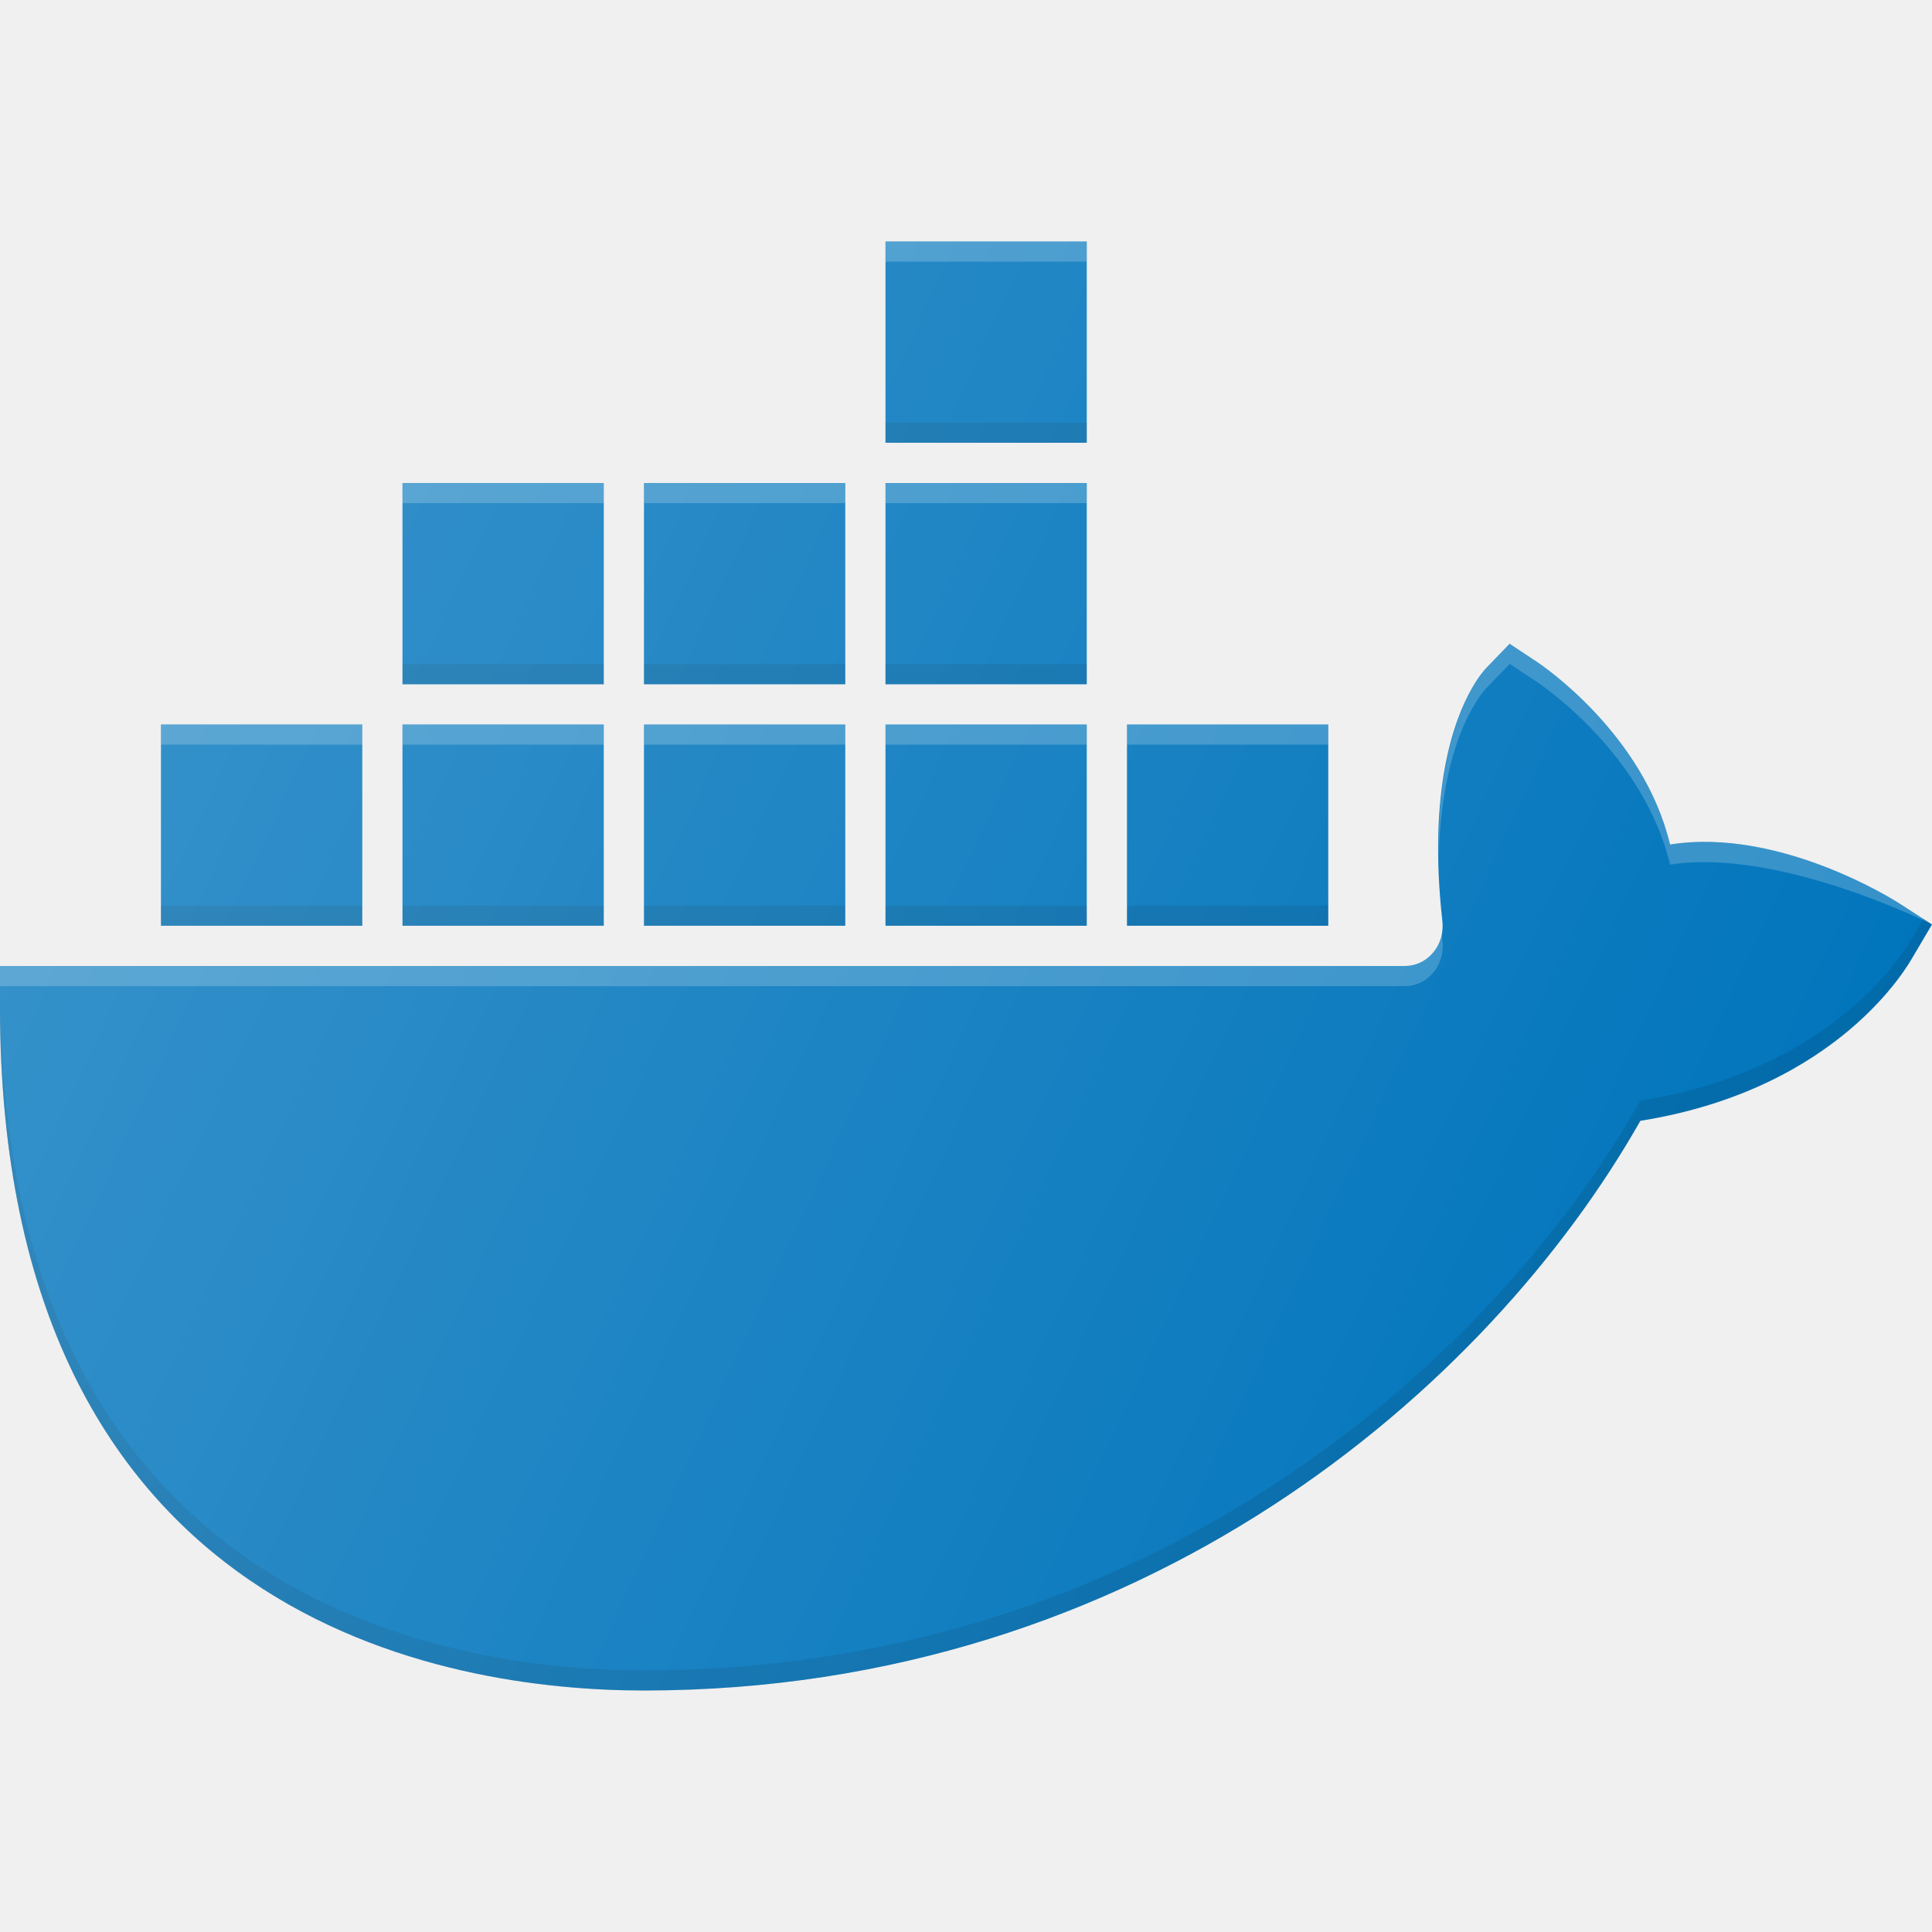
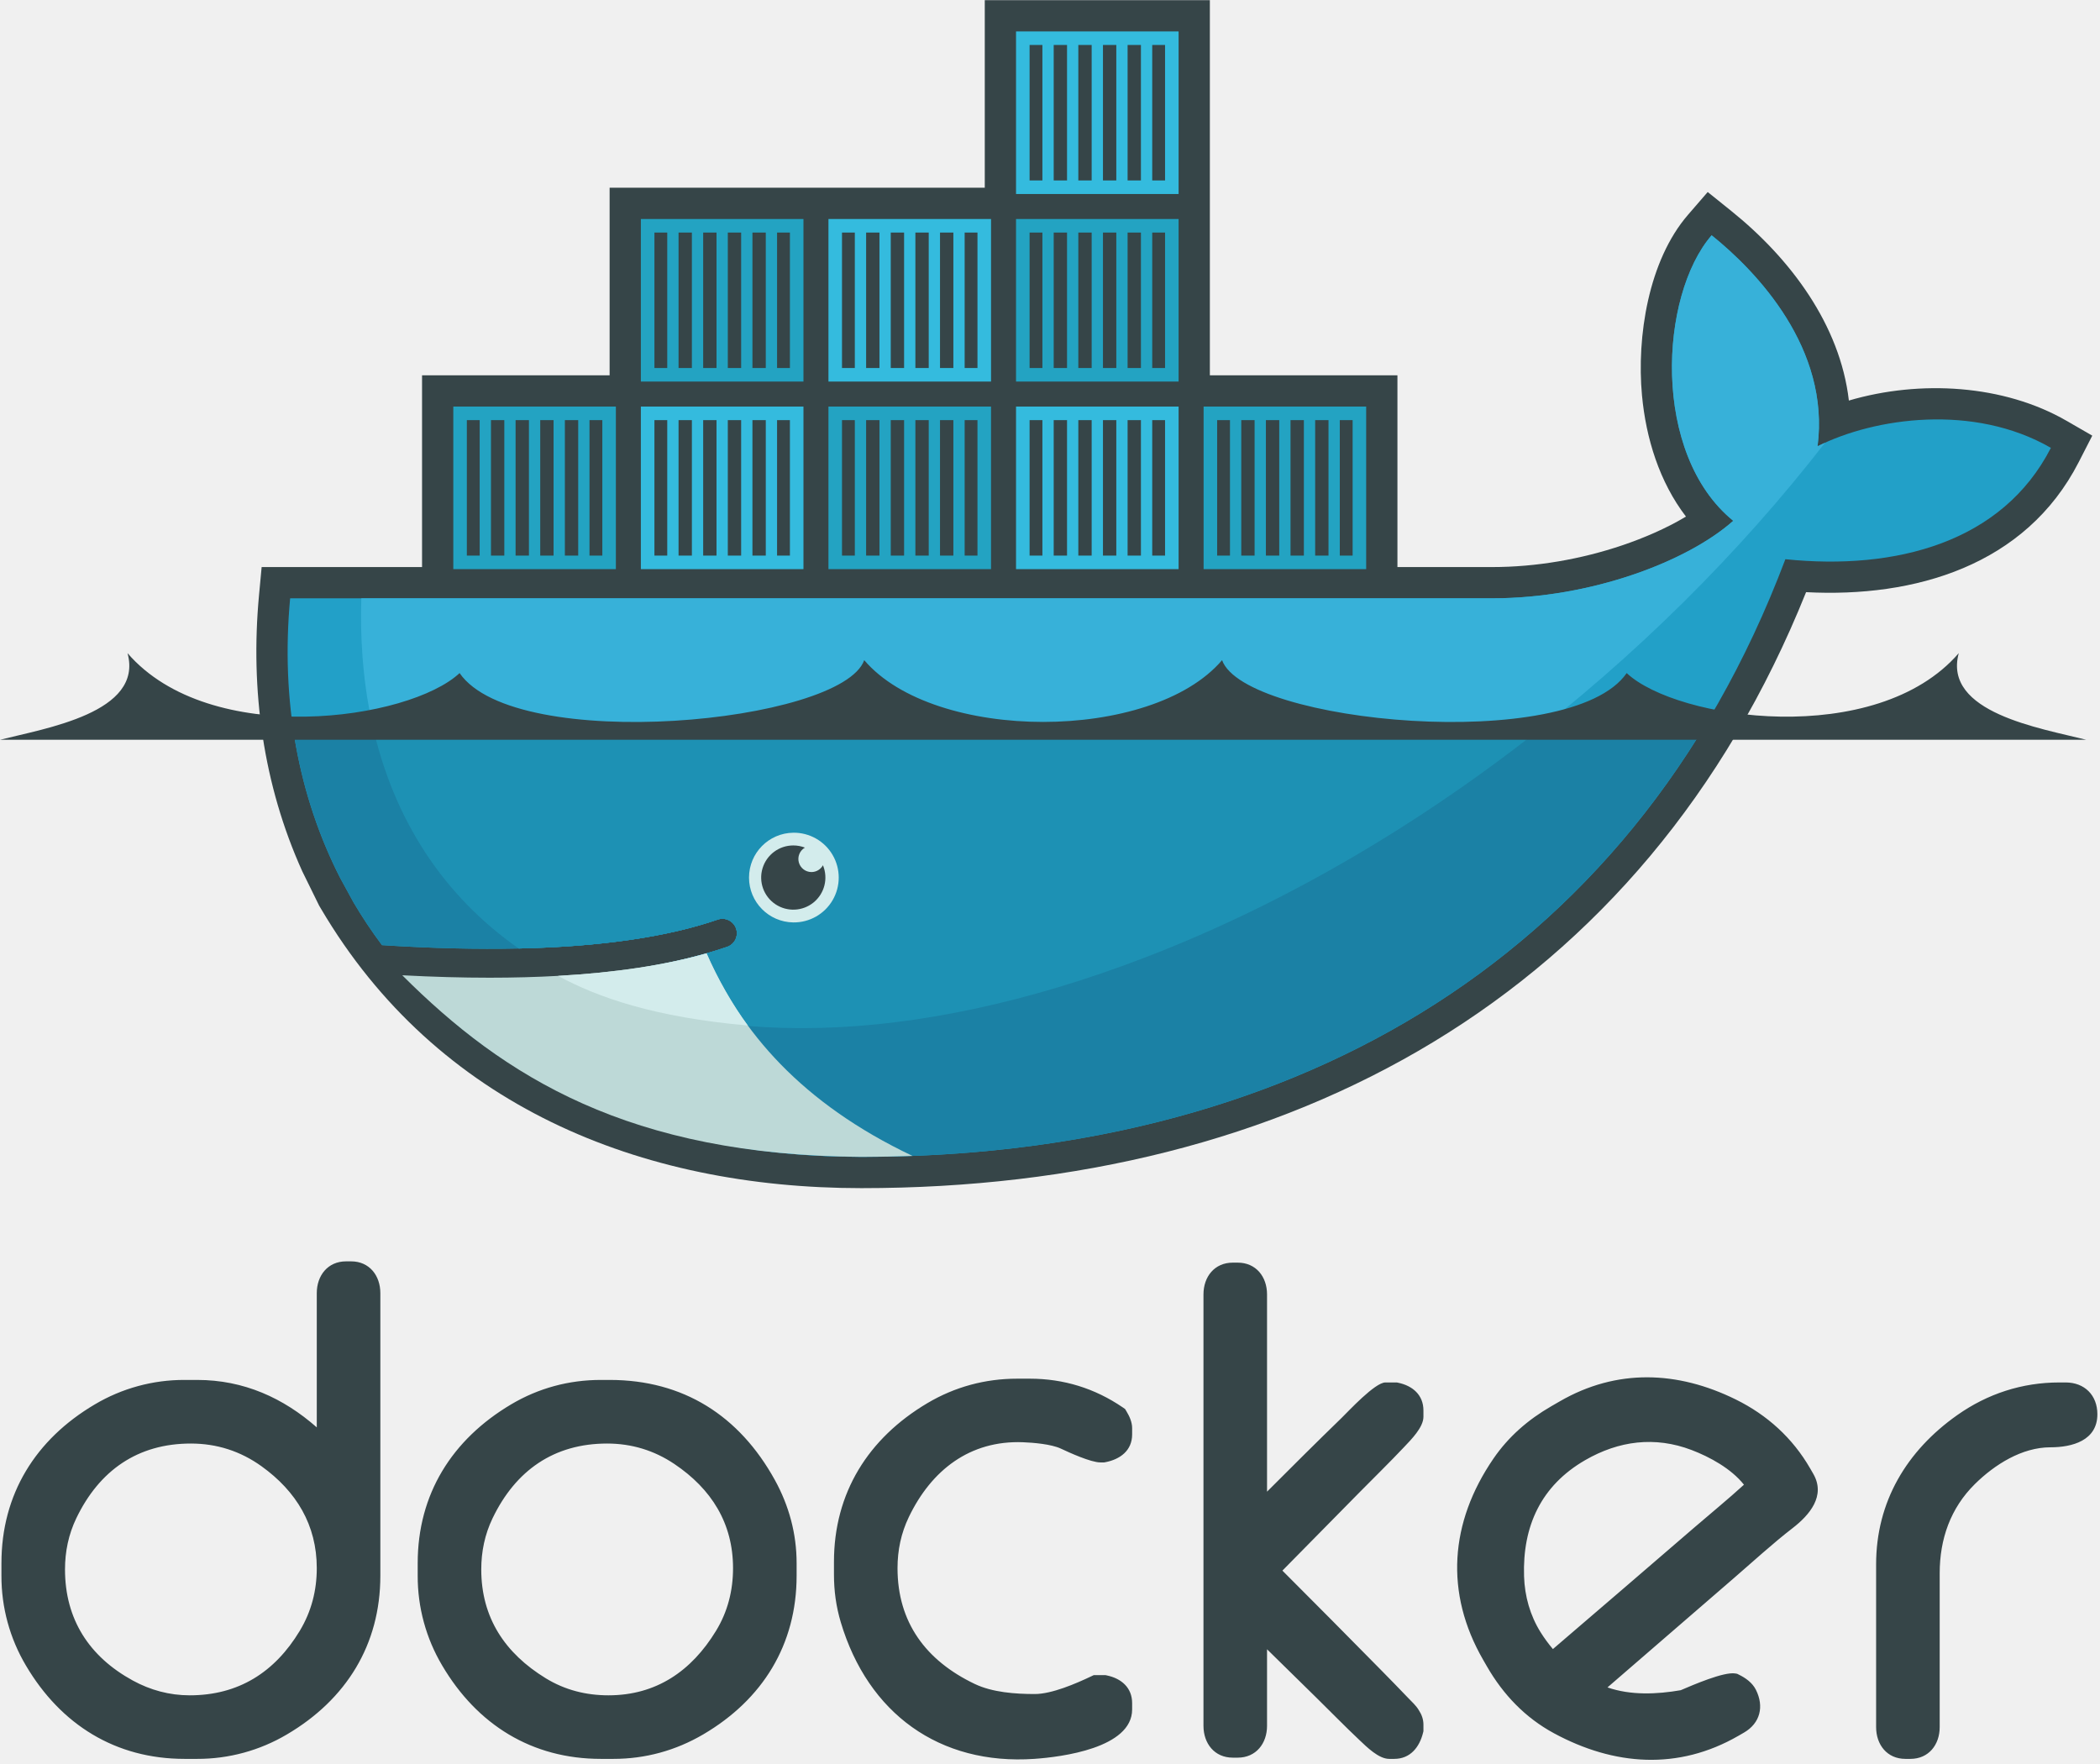
- <svg xmlns="http://www.w3.org/2000/svg" enable-background="new 0 0 24 24" id="Layer_1" version="1.1" viewBox="0 0 24 24" xml:space="preserve">
-   <g>
-     <rect fill="#0175BC" height="2.5" id="XMLID_1489_" width="2.5" x="11" y="3" />
-     <rect fill="#010101" height="0.25" opacity="0.1" width="2.5" x="11" y="5.25" />
-     <rect fill="#FFFFFF" height="0.25" opacity="0.2" width="2.5" x="11" y="3" />
-     <rect fill="#0175BC" height="2.5" id="XMLID_1314_" width="2.5" x="11" y="6" />
-     <rect fill="#010101" height="0.25" opacity="0.1" width="2.5" x="11" y="8.25" />
-     <rect fill="#FFFFFF" height="0.25" opacity="0.2" width="2.5" x="11" y="6" />
-     <rect fill="#0175BC" height="2.5" id="XMLID_1315_" width="2.5" x="11" y="9" />
-     <rect fill="#010101" height="0.25" opacity="0.1" width="2.5" x="11" y="11.25" />
-     <rect fill="#FFFFFF" height="0.25" opacity="0.2" width="2.5" x="11" y="9" />
-     <rect fill="#0175BC" height="2.5" id="XMLID_1307_" width="2.5" x="8" y="6" />
-     <rect fill="#010101" height="0.25" opacity="0.1" width="2.5" x="8" y="8.25" />
-     <rect fill="#FFFFFF" height="0.25" opacity="0.2" width="2.5" x="8" y="6" />
-     <rect fill="#0175BC" height="2.5" id="XMLID_1306_" width="2.5" x="8" y="9" />
-     <rect fill="#010101" height="0.25" opacity="0.1" width="2.5" x="8" y="11.25" />
-     <rect fill="#FFFFFF" height="0.25" opacity="0.2" width="2.5" x="8" y="9" />
-     <rect fill="#0175BC" height="2.5" id="XMLID_1317_" width="2.5" x="5" y="6" />
-     <rect fill="#010101" height="0.25" opacity="0.1" width="2.5" x="5" y="8.25" />
-     <rect fill="#FFFFFF" height="0.25" opacity="0.2" width="2.5" x="5" y="6" />
-     <rect fill="#0175BC" height="2.5" id="XMLID_1316_" width="2.5" x="5" y="9" />
-     <rect fill="#010101" height="0.25" opacity="0.1" width="2.5" x="5" y="11.25" />
-     <rect fill="#FFFFFF" height="0.25" opacity="0.2" width="2.5" x="5" y="9" />
-     <rect fill="#0175BC" height="2.5" id="XMLID_1318_" width="2.5" x="2" y="9" />
-     <rect fill="#010101" height="0.25" opacity="0.1" width="2.5" x="2" y="11.25" />
-     <rect fill="#FFFFFF" height="0.25" opacity="0.2" width="2.5" x="2" y="9" />
-     <rect fill="#0175BC" height="2.5" id="XMLID_1305_" width="2.5" x="14" y="9" />
-     <rect fill="#010101" height="0.25" opacity="0.1" width="2.5" x="14" y="11.25" />
-     <rect fill="#FFFFFF" height="0.25" opacity="0.2" width="2.5" x="14" y="9" />
-     <path d="M23.595,11.223c-0.069-0.045-1.498-0.947-2.849-0.732   c-0.327-1.369-1.583-2.222-1.645-2.263l-0.348-0.231c0,0-0.218,0.226-0.29,0.301   c-0.026,0.027-0.095,0.106-0.176,0.248c-0.225,0.392-0.55,1.269-0.37,2.89   c0.018,0.152-0.028,0.303-0.126,0.411C17.704,11.945,17.582,12,17.448,12H0v0.5   C0,20.172,5.595,21,8,21c6.193,0,10.498-3.762,12.377-7.077   c2.476-0.395,3.333-1.95,3.378-2.024L24,11.484L23.595,11.223z" fill="#0175BC" />
-     <path d="M17.448,12H0v0.25h17.448c0.134,0,0.256-0.055,0.344-0.153   c0.098-0.108,0.144-0.259,0.126-0.411c-0.006-0.052-0.005-0.093-0.01-0.143   c-0.009,0.113-0.042,0.222-0.116,0.304C17.704,11.945,17.582,12,17.448,12z" fill="#FFFFFF" opacity="0.2" />
-     <path d="M23.595,11.223c-0.069-0.045-1.498-0.947-2.849-0.732   c-0.327-1.369-1.583-2.222-1.645-2.263L18.754,7.997c0,0-0.218,0.226-0.29,0.301   c-0.02,0.021-0.063,0.07-0.118,0.154c-0.188,0.289-0.511,0.985-0.474,2.296   c0.011-1.503,0.508-2.113,0.592-2.2l0.29-0.301l0.348,0.231   c0.062,0.041,1.317,0.894,1.645,2.263C22.097,10.526,24,11.484,24,11.484   L23.595,11.223z" fill="#FFFFFF" opacity="0.2" />
-     <path d="M23.755,11.649c-0.045,0.074-0.902,1.629-3.378,2.024   C18.498,16.988,14.193,20.75,8,20.75c-2.405,0-8-0.828-8-8.5v0.25C0,20.172,5.595,21,8,21   c6.193,0,10.498-3.762,12.377-7.077c2.476-0.395,3.333-1.95,3.378-2.024   L24,11.484l-0.107-0.069L23.755,11.649z" fill="#010101" opacity="0.1" />
-     <linearGradient gradientUnits="userSpaceOnUse" id="SVGID_1_" x1="1.726" x2="21.241" y1="8.3" y2="17.4">
-       <stop offset="0" style="stop-color:#FFFFFF;stop-opacity:0.2" />
-       <stop offset="1" style="stop-color:#FFFFFF;stop-opacity:0" />
-     </linearGradient>
-     <path d="M13.5,6H11v2.5h2.5V6z M13.5,9H11v2.5h2.5V9z M16.5,9H14v2.5h2.5V9z M13.5,3H11v2.5h2.5V3z M10.5,6   H8v2.5h2.5V6z M4.5,9H2v2.5h2.5V9z M23.595,11.223c-0.069-0.045-1.498-0.947-2.849-0.732   c-0.327-1.369-1.583-2.222-1.645-2.263L18.754,7.997c0,0-0.218,0.226-0.29,0.301   c-0.026,0.027-0.095,0.106-0.176,0.248c-0.225,0.392-0.55,1.269-0.37,2.89   c0.018,0.152-0.028,0.303-0.126,0.411C17.704,11.945,17.582,12,17.448,12H0v0.5   C0,20.172,5.595,21,8,21c6.193,0,10.498-3.762,12.377-7.077   c2.476-0.395,3.333-1.95,3.378-2.024L24,11.484L23.595,11.223z M10.5,9H8v2.5h2.5V9z M7.5,6H5   v2.5h2.5V6z M7.5,9H5v2.5h2.5V9z" fill="url(#SVGID_1_)" />
+ <svg xmlns="http://www.w3.org/2000/svg" width="2500" height="2100" viewBox="0 0 256 215">
+   <g fill="none" fill-rule="evenodd">
+     <path d="M38.617 173.984v-16.362c0-2.15 1.344-3.877 3.57-3.877h.616c2.225 0 3.563 1.729 3.563 3.877v34.447c0 8.4-4.15 15.084-11.382 19.342a21.374 21.374 0 0 1-10.945 2.985h-1.537c-8.402 0-15.077-4.153-19.342-11.38a21.314 21.314 0 0 1-2.984-10.947v-1.535c0-8.403 4.152-15.083 11.378-19.349a21.298 21.298 0 0 1 10.948-2.985h1.537c5.686 0 10.51 2.204 14.578 5.784zM7.924 191.3c0 6.068 2.941 10.63 8.258 13.54 2.15 1.176 4.484 1.808 6.937 1.808 5.956 0 10.374-2.81 13.421-7.857 1.417-2.348 2.077-4.917 2.077-7.648 0-5.26-2.49-9.365-6.729-12.414-2.57-1.848-5.463-2.775-8.618-2.775-6.492 0-11.164 3.28-13.968 9.106-.946 1.97-1.378 4.061-1.378 6.24zm65.324-23.1h1.074c8.978 0 15.806 4.355 20.133 12.192 1.73 3.135 2.656 6.557 2.656 10.142v1.535c0 8.4-4.142 15.093-11.385 19.343-3.353 1.967-7.057 2.984-10.943 2.984h-1.535c-8.402 0-15.079-4.153-19.342-11.38a21.316 21.316 0 0 1-2.987-10.947v-1.535c0-8.404 4.169-15.062 11.377-19.347 3.351-1.991 7.058-2.987 10.952-2.987zm-14.58 23.1c0 5.89 2.89 10.223 7.865 13.27 2.336 1.43 4.909 2.078 7.638 2.078 5.82 0 10.122-2.951 13.116-7.863 1.428-2.342 2.074-4.915 2.074-7.642 0-5.477-2.638-9.661-7.148-12.693-2.471-1.663-5.222-2.496-8.198-2.496-6.492 0-11.164 3.28-13.967 9.106-.948 1.97-1.38 4.061-1.38 6.24zm70.656-14.727c-1.17-.548-3.36-.73-4.624-.778-6.474-.244-11.158 3.402-13.906 9.113-.949 1.97-1.382 4.055-1.382 6.235 0 6.637 3.485 11.284 9.409 14.117 2.164 1.034 4.958 1.23 7.323 1.23 2.08 0 5.02-1.274 6.866-2.151l.32-.152h1.433l.158.032c1.762.367 3.092 1.484 3.092 3.38v.767c0 4.718-8.622 5.798-11.912 6.028-11.61.803-20.293-5.573-23.603-16.647-.575-1.923-.834-3.833-.834-5.837v-1.533c0-8.403 4.17-15.059 11.377-19.34 3.351-1.99 7.057-2.99 10.95-2.99h1.536c4.13 0 7.934 1.173 11.344 3.502l.28.194.177.292c.368.61.685 1.316.685 2.042v.767c0 1.978-1.48 3.042-3.266 3.386l-.148.026h-.458c-1.156 0-3.785-1.197-4.817-1.683zm25.134 5.247c3.01-3.014 6.03-6.022 9.085-8.986.851-.827 4.074-4.327 5.343-4.327h1.388l.158.033c1.768.367 3.092 1.486 3.092 3.386v.766c0 1.296-1.518 2.802-2.355 3.689-1.78 1.887-3.654 3.712-5.476 5.56l-9.362 9.504c4.031 4.04 8.058 8.083 12.056 12.154a313.304 313.304 0 0 1 3.301 3.396c.385.405.953.909 1.276 1.47.347.526.56 1.119.56 1.752v.8l-.045.185c-.435 1.768-1.557 3.194-3.516 3.194h-.617c-1.282 0-2.73-1.45-3.608-2.279-1.81-1.706-3.557-3.5-5.331-5.243l-5.949-5.84v9.334c0 2.15-1.346 3.878-3.569 3.878h-.61c-2.226 0-3.57-1.728-3.57-3.878v-52.596c0-2.15 1.345-3.87 3.57-3.87h.61c2.223 0 3.569 1.72 3.569 3.87v24.048zm96.577-13.313h.77c2.324 0 3.875 1.566 3.875 3.877 0 3.208-3.067 4.029-5.72 4.029-3.48 0-6.803 2.107-9.202 4.47-2.991 2.949-4.3 6.726-4.3 10.878v18.759c0 2.15-1.343 3.876-3.57 3.876h-.612c-2.227 0-3.569-1.725-3.569-3.876v-19.836c0-7.617 3.708-13.835 9.89-18.196 3.691-2.605 7.919-3.98 12.438-3.98zm-55.074 37.176c2.82.985 6.035.844 8.928.34 1.48-.629 5.264-2.28 6.656-2.038l.217.037.2.098c.85.412 1.661.995 2.095 1.86 1.014 2.027.527 4.065-1.465 5.216l-.663.383c-7.35 4.242-15.168 3.654-22.495-.308-3.503-1.894-6.183-4.705-8.16-8.132l-.462-.801c-4.719-8.172-4.082-16.768 1.24-24.539 1.837-2.686 4.238-4.761 7.045-6.384l1.062-.613c6.922-3.996 14.341-3.722 21.45-.215 3.823 1.886 6.92 4.697 9.054 8.394l.384.666c1.55 2.686-.458 5.026-2.531 6.626-2.406 1.856-4.835 4.09-7.141 6.08-5.142 4.439-10.276 8.888-15.414 13.33zm-6.655-4.674c5.75-4.93 11.502-9.865 17.237-14.816 1.96-1.69 4.109-3.444 6.053-5.221-1.56-1.966-4.166-3.383-6.38-4.228-4.47-1.703-8.877-1.131-12.976 1.235-5.365 3.098-7.65 8.031-7.45 14.17.08 2.418.73 4.748 2.013 6.805.452.725.957 1.406 1.503 2.055zM147.488 45.732h22.866v23.375h11.561c5.34 0 10.831-.951 15.887-2.664 2.485-.843 5.273-2.015 7.724-3.49-3.228-4.214-4.876-9.535-5.36-14.78-.66-7.135.78-16.421 5.608-22.005l2.404-2.78 2.864 2.303c7.211 5.793 13.276 13.889 14.345 23.118 8.683-2.554 18.878-1.95 26.531 2.467l3.14 1.812-1.652 3.226C246.933 68.946 233.4 72.86 220.17 72.167c-19.797 49.309-62.898 72.653-115.157 72.653-27 0-51.77-10.093-65.876-34.047l-.231-.39-2.055-4.182c-4.768-10.544-6.352-22.095-5.278-33.637l.323-3.457H51.45V45.732h22.865V22.866h45.733V0h27.44v45.732" fill="#364548" />
+     <path d="M221.57 54.38c1.533-11.916-7.384-21.275-12.914-25.719-6.373 7.368-7.363 26.678 2.635 34.808-5.58 4.956-17.337 9.448-29.376 9.448H35.37c-1.17 12.567 1.036 24.14 6.075 34.045l1.667 3.05a56.536 56.536 0 0 0 3.455 5.184c6.025.387 11.58.52 16.662.408h.002c9.987-.22 18.136-1.4 24.312-3.54a1.761 1.761 0 0 1 1.153 3.326c-.822.286-1.678.552-2.562.805h-.003c-4.863 1.389-10.078 2.323-16.806 2.738.4.007-.416.06-.418.06-.229.015-.517.048-.747.06-2.648.149-5.506.18-8.428.18-3.196 0-6.343-.06-9.862-.24l-.09.06c12.21 13.724 31.302 21.955 55.234 21.955 50.648 0 93.608-22.452 112.632-72.857 13.496 1.385 26.467-2.057 32.367-13.575-9.398-5.423-21.484-3.694-28.443-.196" fill="#22A0C8" />
+     <path d="M221.57 54.38c1.533-11.916-7.384-21.275-12.914-25.719-6.373 7.368-7.363 26.678 2.635 34.808-5.58 4.956-17.337 9.448-29.376 9.448H44.048c-.598 19.246 6.544 33.855 19.18 42.687h.003c9.987-.22 18.136-1.4 24.312-3.54a1.761 1.761 0 0 1 1.153 3.326c-.822.286-1.678.552-2.562.805h-.003c-4.863 1.389-10.526 2.443-17.254 2.858-.002 0-.163-.155-.165-.155 17.237 8.842 42.23 8.81 70.885-2.197 32.13-12.344 62.029-35.86 82.89-62.757-.314.142-.62.287-.917.436" fill="#37B1D9" />
+     <path d="M35.645 88.186c.91 6.732 2.88 13.035 5.8 18.776l1.667 3.05a56.432 56.432 0 0 0 3.455 5.184c6.026.387 11.581.52 16.664.408 9.987-.22 18.136-1.4 24.312-3.54a1.761 1.761 0 0 1 1.153 3.326c-.822.286-1.678.552-2.562.805h-.003c-4.863 1.389-10.496 2.383-17.224 2.799-.231.014-.634.017-.867.03-2.646.148-5.475.239-8.398.239-3.195 0-6.463-.061-9.98-.24 12.21 13.724 31.42 21.985 55.352 21.985 43.36 0 81.084-16.458 102.979-52.822H35.645" fill="#1B81A5" />
+     <path d="M45.367 88.186c2.592 11.82 8.821 21.099 17.864 27.418 9.987-.22 18.136-1.4 24.312-3.54a1.761 1.761 0 0 1 1.153 3.326c-.822.286-1.678.552-2.562.805h-.003c-4.863 1.389-10.615 2.383-17.344 2.799 17.236 8.84 42.157 8.713 70.81-2.293 17.334-6.66 34.017-16.574 48.984-28.515H45.367" fill="#1D91B4" />
+     <path d="M55.26 49.543h19.818v19.818H55.26V49.543zm1.651 1.652h1.564V67.71h-1.564V51.195zm2.94 0h1.627V67.71h-1.626V51.195zm3.002 0h1.627V67.71h-1.627V51.195zm3.004 0h1.626V67.71h-1.626V51.195zm3.003 0h1.626V67.71H68.86V51.195zm3.002 0h1.565V67.71h-1.565V51.195zM78.126 26.677h19.819v19.817h-19.82V26.677zm1.652 1.652h1.563v16.514h-1.563V28.329zm2.94 0h1.626v16.514h-1.625V28.329zm3.002 0h1.626v16.514H85.72V28.329zm3.003 0h1.626v16.514h-1.626V28.329zm3.003 0h1.627v16.514h-1.627V28.329zm3.002 0h1.566v16.514h-1.566V28.329z" fill="#23A3C2" />
+     <path d="M78.126 49.543h19.819v19.818h-19.82V49.543zm1.652 1.652h1.563V67.71h-1.563V51.195zm2.94 0h1.626V67.71h-1.625V51.195zm3.002 0h1.626V67.71H85.72V51.195zm3.003 0h1.626V67.71h-1.626V51.195zm3.003 0h1.627V67.71h-1.627V51.195zm3.002 0h1.566V67.71h-1.566V51.195z" fill="#34BBDE" />
+     <path d="M100.993 49.543h19.818v19.818h-19.818V49.543zm1.651 1.652h1.563V67.71h-1.563V51.195zm2.94 0h1.626V67.71h-1.626V51.195zm3.003 0h1.626V67.71h-1.626V51.195zm3.003 0h1.626V67.71h-1.626V51.195zm3.002 0h1.628V67.71h-1.628V51.195zm3.003 0h1.564V67.71h-1.564V51.195z" fill="#23A3C2" />
+     <path d="M100.993 26.677h19.818v19.817h-19.818V26.677zm1.651 1.652h1.563v16.514h-1.563V28.329zm2.94 0h1.626v16.514h-1.626V28.329zm3.003 0h1.626v16.514h-1.626V28.329zm3.003 0h1.626v16.514h-1.626V28.329zm3.002 0h1.628v16.514h-1.628V28.329zm3.003 0h1.564v16.514h-1.564V28.329zM123.859 49.543h19.818v19.818h-19.818V49.543zm1.652 1.652h1.563V67.71h-1.563V51.195zm2.94 0h1.626V67.71h-1.626V51.195zm3.002 0h1.626V67.71h-1.626V51.195zm3.003 0h1.627V67.71h-1.627V51.195zm3.003 0h1.627V67.71h-1.627V51.195zm3.003 0h1.564V67.71h-1.564V51.195z" fill="#34BBDE" />
+     <path d="M123.859 26.677h19.818v19.817h-19.818V26.677zm1.652 1.652h1.563v16.514h-1.563V28.329zm2.94 0h1.626v16.514h-1.626V28.329zm3.002 0h1.626v16.514h-1.626V28.329zm3.003 0h1.627v16.514h-1.627V28.329zm3.003 0h1.627v16.514h-1.627V28.329zm3.003 0h1.564v16.514h-1.564V28.329z" fill="#23A3C2" />
+     <path d="M123.859 3.81h19.818V23.63h-19.818V3.81zm1.652 1.651h1.563v16.516h-1.563V5.46zm2.94 0h1.626v16.516h-1.626V5.46zm3.002 0h1.626v16.516h-1.626V5.46zm3.003 0h1.627v16.516h-1.627V5.46zm3.003 0h1.627v16.516h-1.627V5.46zm3.003 0h1.564v16.516h-1.564V5.46z" fill="#34BBDE" />
+     <path d="M146.725 49.543h19.818v19.818h-19.818V49.543zm1.65 1.652h1.565V67.71h-1.564V51.195zm2.94 0h1.627V67.71h-1.626V51.195zm3.004 0h1.627V67.71h-1.627V51.195zm3.002 0h1.627V67.71h-1.627V51.195zm3.004 0h1.626V67.71h-1.626V51.195zm3.002 0h1.564V67.71h-1.564V51.195z" fill="#23A3C2" />
+     <path d="M96.704 101.492a5.468 5.468 0 1 1-.002 10.935 5.468 5.468 0 0 1 .002-10.935" fill="#D3ECEC" />
+     <path d="M96.704 103.043c.5 0 .977.094 1.417.265a1.598 1.598 0 0 0 .798 2.98c.605 0 1.13-.335 1.402-.831a3.915 3.915 0 1 1-3.617-2.414M0 90.162h254.327c-5.537-1.404-17.52-3.302-15.544-10.56-10.07 11.652-34.353 8.175-40.482 2.43-6.824 9.898-46.554 6.135-49.325-1.576-8.556 10.041-35.067 10.041-43.623 0-2.773 7.711-42.502 11.474-49.327 1.575-6.128 5.746-30.41 9.223-40.48-2.428C17.522 86.86 5.539 88.758 0 90.163" fill="#364548" />
+     <path d="M111.237 140.89c-13.54-6.425-20.971-15.16-25.106-24.694-5.03 1.435-11.075 2.353-18.1 2.747-2.646.148-5.43.224-8.35.224-3.368 0-6.917-.1-10.643-.297 12.417 12.41 27.692 21.964 55.976 22.138 2.088 0 4.16-.04 6.223-.118" fill="#BDD9D7" />
+     <path d="M91.16 124.994c-1.873-2.543-3.69-5.739-5.026-8.8-5.03 1.437-11.077 2.355-18.103 2.75 4.826 2.619 11.727 5.046 23.13 6.05" fill="#D3ECEC" />
  </g>
-   <g />
-   <g />
-   <g />
-   <g />
-   <g />
-   <g />
-   <g />
-   <g />
-   <g />
-   <g />
-   <g />
-   <g />
-   <g />
-   <g />
-   <g />
</svg>
